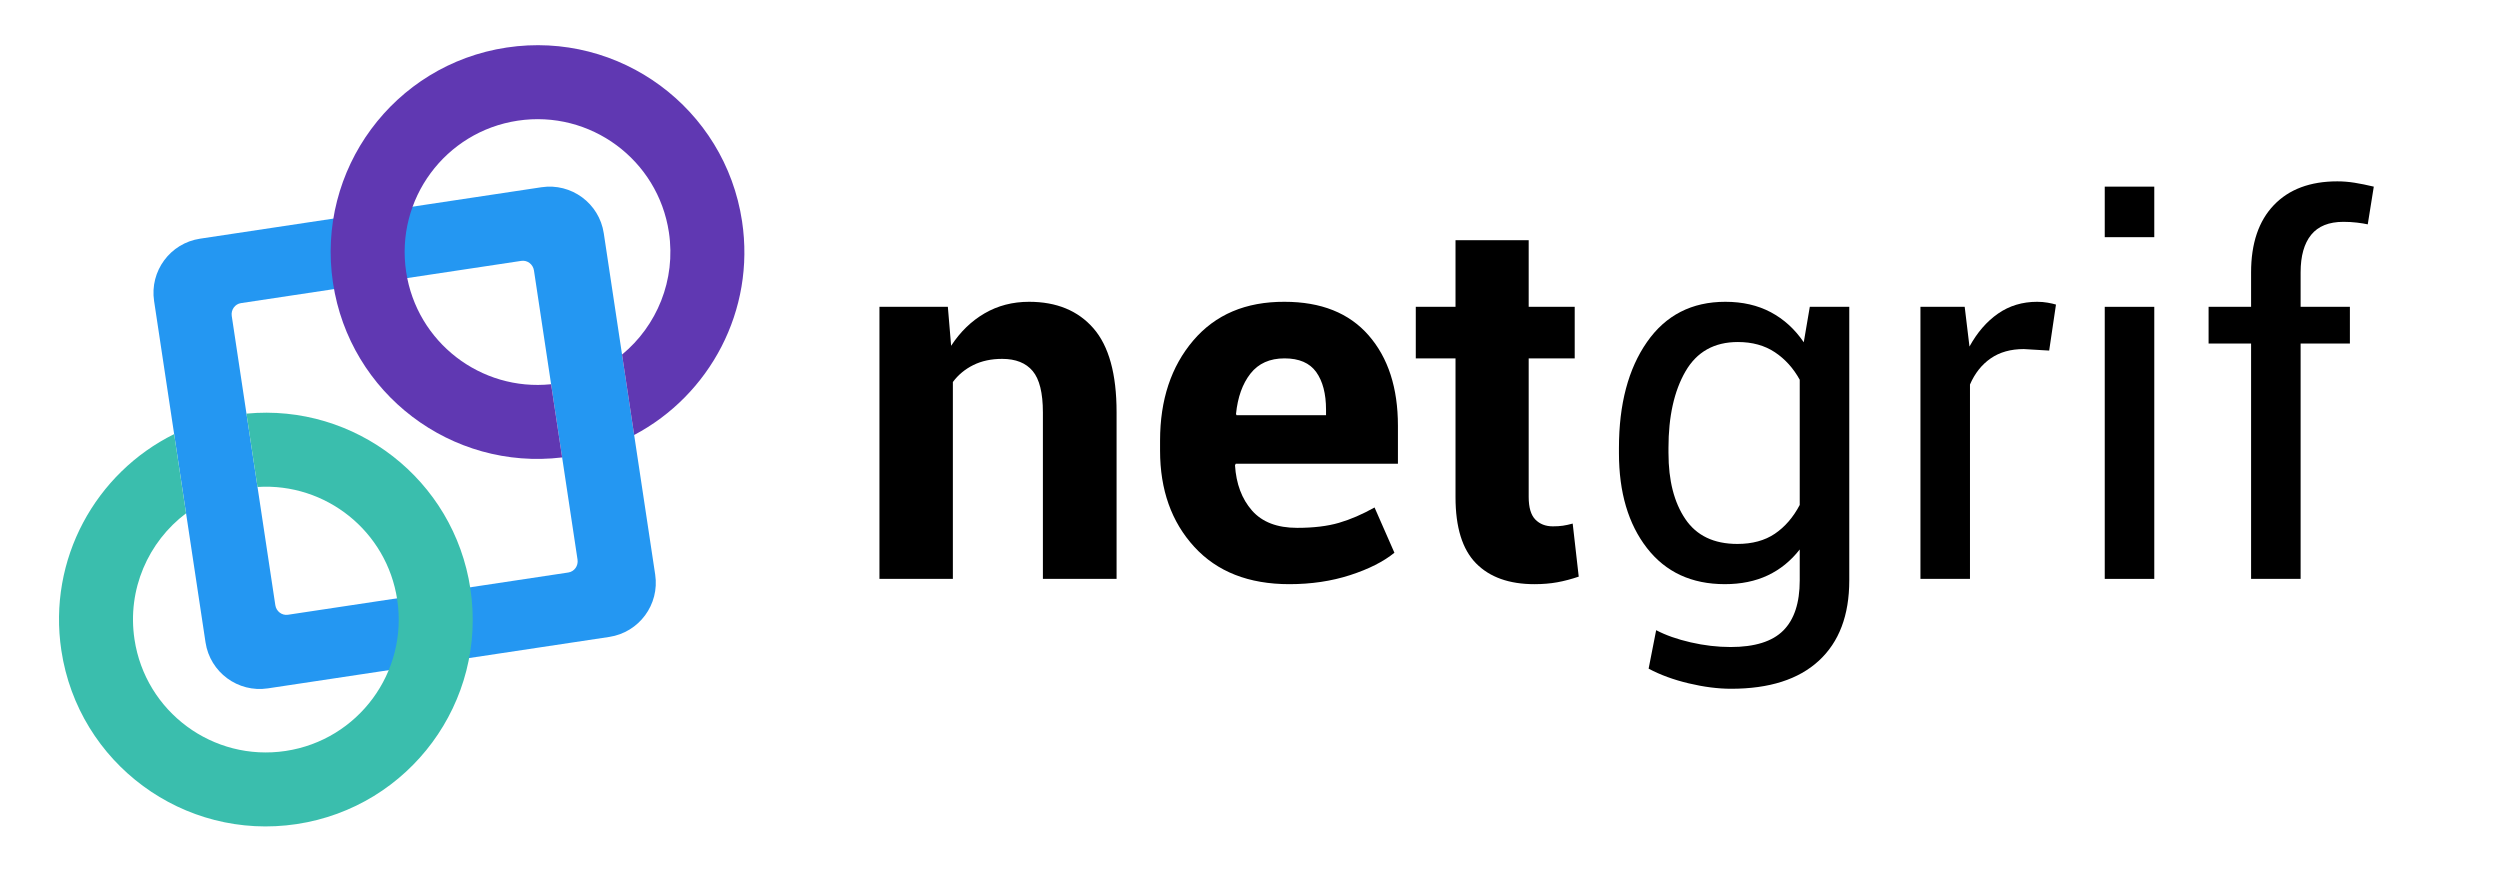
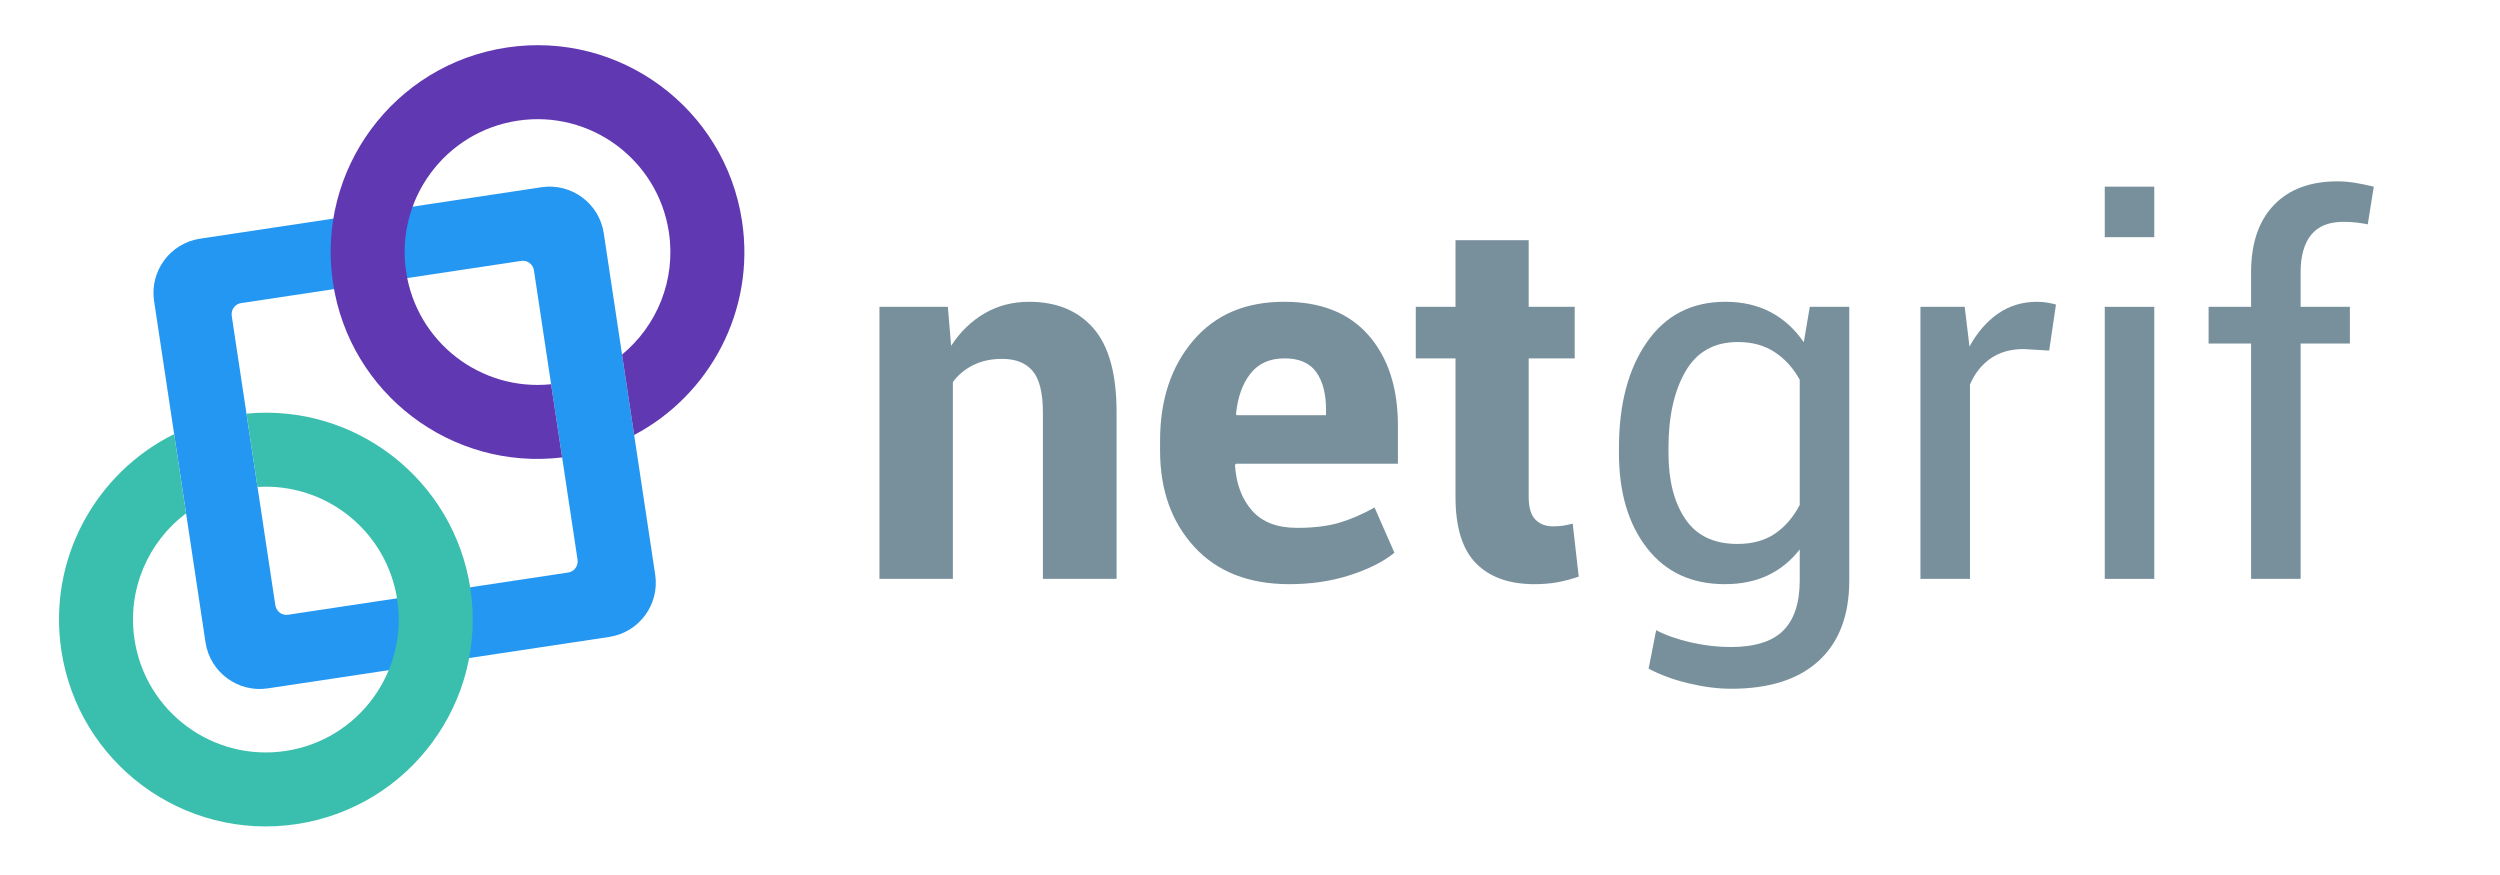
<svg xmlns="http://www.w3.org/2000/svg" version="1.1" id="Layer_1" x="0px" y="0px" width="485.477px" height="169.799px" viewBox="0 0 485.477 169.799" enable-background="new 0 0 485.477 169.799" xml:space="preserve">
  <g>
    <path fill="#2497F2" d="M127.233,111.582c0.876,5.812-3.126,11.231-8.935,12.106l-66.284,9.987   c-5.811,0.875-11.229-3.129-12.104-8.938l-9.987-66.283c-0.875-5.812,3.125-11.23,8.935-12.106l66.284-9.987   c5.811-0.875,11.23,3.125,12.105,8.936L127.233,111.582z M103.691,52.527c-0.182-1.208-1.278-2.044-2.452-1.868l-54.442,8.203   c-1.172,0.177-1.976,1.299-1.792,2.507l8.46,56.144c0.181,1.207,1.278,2.043,2.45,1.867l54.442-8.205   c1.174-0.176,1.977-1.298,1.794-2.506L103.691,52.527z" />
    <path fill="#3ABEAD" d="M47.859,80.323c21.082-2.005,40.294,12.812,43.488,34.007c3.306,21.937-11.799,42.396-33.734,45.701   c-21.935,3.307-42.396-11.798-45.701-33.732c-2.669-17.712,6.665-34.463,21.904-41.998l2.316,15.378   c-7.329,5.516-11.478,14.772-10.015,24.479c2.124,14.092,15.267,23.793,29.355,21.67s23.792-15.267,21.669-29.356   c-2.011-13.347-13.912-22.757-27.137-21.906L47.859,80.323z" />
    <path fill="#6038B2" d="M120.795,68.857c6.755-5.579,10.499-14.461,9.1-23.756c-2.124-14.088-15.268-23.791-29.356-21.668   C86.448,25.556,76.747,38.701,78.87,52.79c2.062,13.688,14.522,23.232,28.148,21.823l2.143,14.216   c-21.475,2.585-41.253-12.362-44.497-33.896C61.359,32.997,76.462,12.534,98.396,9.229c21.938-3.305,42.399,11.799,45.704,33.734   c2.613,17.34-6.276,33.757-20.952,41.509L120.795,68.857z" />
  </g>
  <g>
-     <path fill="#000000" d="M184.064,59.583l0.636,7.568c1.758-2.702,3.922-4.801,6.493-6.299c2.571-1.497,5.452-2.246,8.644-2.246   c5.338,0,9.505,1.717,12.5,5.151c2.994,3.435,4.492,8.862,4.492,16.284v32.374h-14.308V80.09c0-3.776-0.659-6.453-1.978-8.032   c-1.318-1.579-3.296-2.368-5.934-2.368c-2.115,0-3.979,0.399-5.591,1.196c-1.61,0.798-2.938,1.896-3.979,3.296v38.233h-14.258   V59.583H184.064z" />
-     <path fill="#000000" d="M250.373,113.44c-7.878,0-14.03-2.418-18.457-7.252c-4.429-4.834-6.642-11.06-6.642-18.676V85.56   c0-7.911,2.148-14.388,6.445-19.434c4.297-5.045,10.205-7.552,17.725-7.52c7.097,0,12.54,2.173,16.333,6.519   c3.792,4.346,5.688,10.197,5.688,17.554v7.374h-31.494l-0.146,0.294c0.228,3.612,1.325,6.543,3.296,8.788   c1.969,2.246,4.891,3.369,8.765,3.369c3.189,0,5.899-0.326,8.13-0.978c2.229-0.65,4.532-1.645,6.909-2.979l3.857,8.789   c-2.116,1.725-4.98,3.174-8.595,4.346C258.575,112.854,254.636,113.44,250.373,113.44z M249.445,69.592   c-2.864,0-5.069,0.985-6.615,2.954c-1.547,1.97-2.482,4.582-2.809,7.837l0.099,0.244h17.383v-1.074c0-3.092-0.635-5.525-1.904-7.3   C254.328,70.479,252.277,69.592,249.445,69.592z" />
-     <path fill="#000000" d="M296.857,46.643v12.939h8.937v10.01h-8.937v26.905c0,2.051,0.432,3.516,1.294,4.395   s1.993,1.318,3.395,1.318c0.748,0,1.398-0.041,1.952-0.123c0.554-0.08,1.188-0.219,1.904-0.414l1.172,10.303   c-1.433,0.488-2.823,0.854-4.175,1.099c-1.352,0.243-2.824,0.366-4.419,0.366c-4.916,0-8.7-1.352-11.353-4.053   c-2.653-2.701-3.979-6.981-3.979-12.842V69.592h-7.715v-10.01h7.715V46.643H296.857z" />
-     <path fill="#000000" d="M314.386,86.976c0-8.497,1.813-15.349,5.443-20.557s8.699-7.813,15.21-7.813c3.354,0,6.3,0.676,8.839,2.026   c2.538,1.351,4.671,3.296,6.396,5.835l1.172-6.885h7.666v53.125c0,6.771-1.97,11.971-5.908,15.601   c-3.938,3.629-9.618,5.444-17.041,5.444c-2.539,0-5.281-0.351-8.228-1.051c-2.946-0.699-5.542-1.652-7.788-2.854l1.465-7.472   c1.855,0.978,4.093,1.767,6.714,2.367c2.62,0.603,5.2,0.903,7.739,0.903c4.688,0,8.097-1.065,10.229-3.198   c2.132-2.132,3.197-5.38,3.197-9.74v-6.006c-1.726,2.213-3.793,3.89-6.201,5.028c-2.408,1.14-5.191,1.709-8.35,1.709   c-6.445,0-11.483-2.336-15.112-7.008c-3.63-4.67-5.443-10.813-5.443-18.432L314.386,86.976L314.386,86.976z M324.005,88.001   c0,5.307,1.09,9.57,3.271,12.793s5.55,4.834,10.107,4.834c2.896,0,5.321-0.66,7.274-1.979c1.953-1.319,3.564-3.183,4.834-5.59   V73.743c-1.236-2.246-2.849-4.028-4.834-5.347c-1.985-1.318-4.379-1.978-7.178-1.978c-4.59,0-7.983,1.904-10.181,5.713   c-2.198,3.809-3.296,8.757-3.296,14.845v1.025H324.005z" />
-     <path fill="#000000" d="M397.931,68.079L393,67.786c-2.539,0-4.681,0.603-6.422,1.807c-1.741,1.205-3.085,2.897-4.027,5.078v37.745   h-9.619V59.583h8.594l0.928,7.715c1.497-2.734,3.346-4.866,5.542-6.396c2.197-1.53,4.729-2.295,7.594-2.295   c0.716,0,1.398,0.057,2.051,0.171c0.649,0.114,1.188,0.236,1.611,0.366L397.931,68.079z" />
-     <path fill="#000000" d="M418.341,46.057h-9.619v-9.814h9.619V46.057z M418.341,112.415h-9.619V59.583h9.619V112.415z" />
-     <path fill="#000000" d="M437.14,112.415V66.711h-8.252v-7.129h8.252v-6.689c0-5.631,1.473-9.985,4.419-13.062   c2.945-3.076,7.056-4.614,12.329-4.614c1.105,0,2.222,0.09,3.345,0.269c1.123,0.179,2.368,0.432,3.735,0.757l-1.172,7.324   c-0.586-0.13-1.294-0.244-2.124-0.342s-1.701-0.146-2.612-0.146c-2.8,0-4.883,0.838-6.25,2.515c-1.367,1.677-2.051,4.11-2.051,7.3   v6.689h9.569v7.129h-9.569v45.704L437.14,112.415L437.14,112.415z" />
+     <path fill="#78909c" d="M184.064,59.583l0.636,7.568c1.758-2.702,3.922-4.801,6.493-6.299c2.571-1.497,5.452-2.246,8.644-2.246   c5.338,0,9.505,1.717,12.5,5.151c2.994,3.435,4.492,8.862,4.492,16.284v32.374h-14.308V80.09c0-3.776-0.659-6.453-1.978-8.032   c-1.318-1.579-3.296-2.368-5.934-2.368c-2.115,0-3.979,0.399-5.591,1.196c-1.61,0.798-2.938,1.896-3.979,3.296v38.233h-14.258   V59.583H184.064z" />
+     <path fill="#78909c" d="M250.373,113.44c-7.878,0-14.03-2.418-18.457-7.252c-4.429-4.834-6.642-11.06-6.642-18.676V85.56   c0-7.911,2.148-14.388,6.445-19.434c4.297-5.045,10.205-7.552,17.725-7.52c7.097,0,12.54,2.173,16.333,6.519   c3.792,4.346,5.688,10.197,5.688,17.554v7.374h-31.494l-0.146,0.294c0.228,3.612,1.325,6.543,3.296,8.788   c1.969,2.246,4.891,3.369,8.765,3.369c3.189,0,5.899-0.326,8.13-0.978c2.229-0.65,4.532-1.645,6.909-2.979l3.857,8.789   c-2.116,1.725-4.98,3.174-8.595,4.346C258.575,112.854,254.636,113.44,250.373,113.44z M249.445,69.592   c-2.864,0-5.069,0.985-6.615,2.954c-1.547,1.97-2.482,4.582-2.809,7.837l0.099,0.244h17.383v-1.074c0-3.092-0.635-5.525-1.904-7.3   C254.328,70.479,252.277,69.592,249.445,69.592z" />
+     <path fill="#78909c" d="M296.857,46.643v12.939h8.937v10.01h-8.937v26.905c0,2.051,0.432,3.516,1.294,4.395   s1.993,1.318,3.395,1.318c0.748,0,1.398-0.041,1.952-0.123c0.554-0.08,1.188-0.219,1.904-0.414l1.172,10.303   c-1.433,0.488-2.823,0.854-4.175,1.099c-1.352,0.243-2.824,0.366-4.419,0.366c-4.916,0-8.7-1.352-11.353-4.053   c-2.653-2.701-3.979-6.981-3.979-12.842V69.592h-7.715v-10.01h7.715V46.643H296.857z" />
+     <path fill="#78909c" d="M314.386,86.976c0-8.497,1.813-15.349,5.443-20.557s8.699-7.813,15.21-7.813c3.354,0,6.3,0.676,8.839,2.026   c2.538,1.351,4.671,3.296,6.396,5.835l1.172-6.885h7.666v53.125c0,6.771-1.97,11.971-5.908,15.601   c-3.938,3.629-9.618,5.444-17.041,5.444c-2.539,0-5.281-0.351-8.228-1.051c-2.946-0.699-5.542-1.652-7.788-2.854l1.465-7.472   c1.855,0.978,4.093,1.767,6.714,2.367c2.62,0.603,5.2,0.903,7.739,0.903c4.688,0,8.097-1.065,10.229-3.198   c2.132-2.132,3.197-5.38,3.197-9.74v-6.006c-1.726,2.213-3.793,3.89-6.201,5.028c-2.408,1.14-5.191,1.709-8.35,1.709   c-6.445,0-11.483-2.336-15.112-7.008c-3.63-4.67-5.443-10.813-5.443-18.432L314.386,86.976L314.386,86.976z M324.005,88.001   c0,5.307,1.09,9.57,3.271,12.793s5.55,4.834,10.107,4.834c2.896,0,5.321-0.66,7.274-1.979c1.953-1.319,3.564-3.183,4.834-5.59   V73.743c-1.236-2.246-2.849-4.028-4.834-5.347c-1.985-1.318-4.379-1.978-7.178-1.978c-4.59,0-7.983,1.904-10.181,5.713   c-2.198,3.809-3.296,8.757-3.296,14.845v1.025H324.005z" />
+     <path fill="#78909c" d="M397.931,68.079L393,67.786c-2.539,0-4.681,0.603-6.422,1.807c-1.741,1.205-3.085,2.897-4.027,5.078v37.745   h-9.619V59.583h8.594l0.928,7.715c1.497-2.734,3.346-4.866,5.542-6.396c2.197-1.53,4.729-2.295,7.594-2.295   c0.716,0,1.398,0.057,2.051,0.171c0.649,0.114,1.188,0.236,1.611,0.366L397.931,68.079z" />
+     <path fill="#78909c" d="M418.341,46.057h-9.619v-9.814h9.619V46.057z M418.341,112.415h-9.619V59.583h9.619V112.415z" />
+     <path fill="#78909c" d="M437.14,112.415V66.711h-8.252v-7.129h8.252v-6.689c0-5.631,1.473-9.985,4.419-13.062   c2.945-3.076,7.056-4.614,12.329-4.614c1.105,0,2.222,0.09,3.345,0.269c1.123,0.179,2.368,0.432,3.735,0.757l-1.172,7.324   c-0.586-0.13-1.294-0.244-2.124-0.342s-1.701-0.146-2.612-0.146c-2.8,0-4.883,0.838-6.25,2.515c-1.367,1.677-2.051,4.11-2.051,7.3   v6.689h9.569v7.129h-9.569v45.704L437.14,112.415L437.14,112.415z" />
  </g>
</svg>
